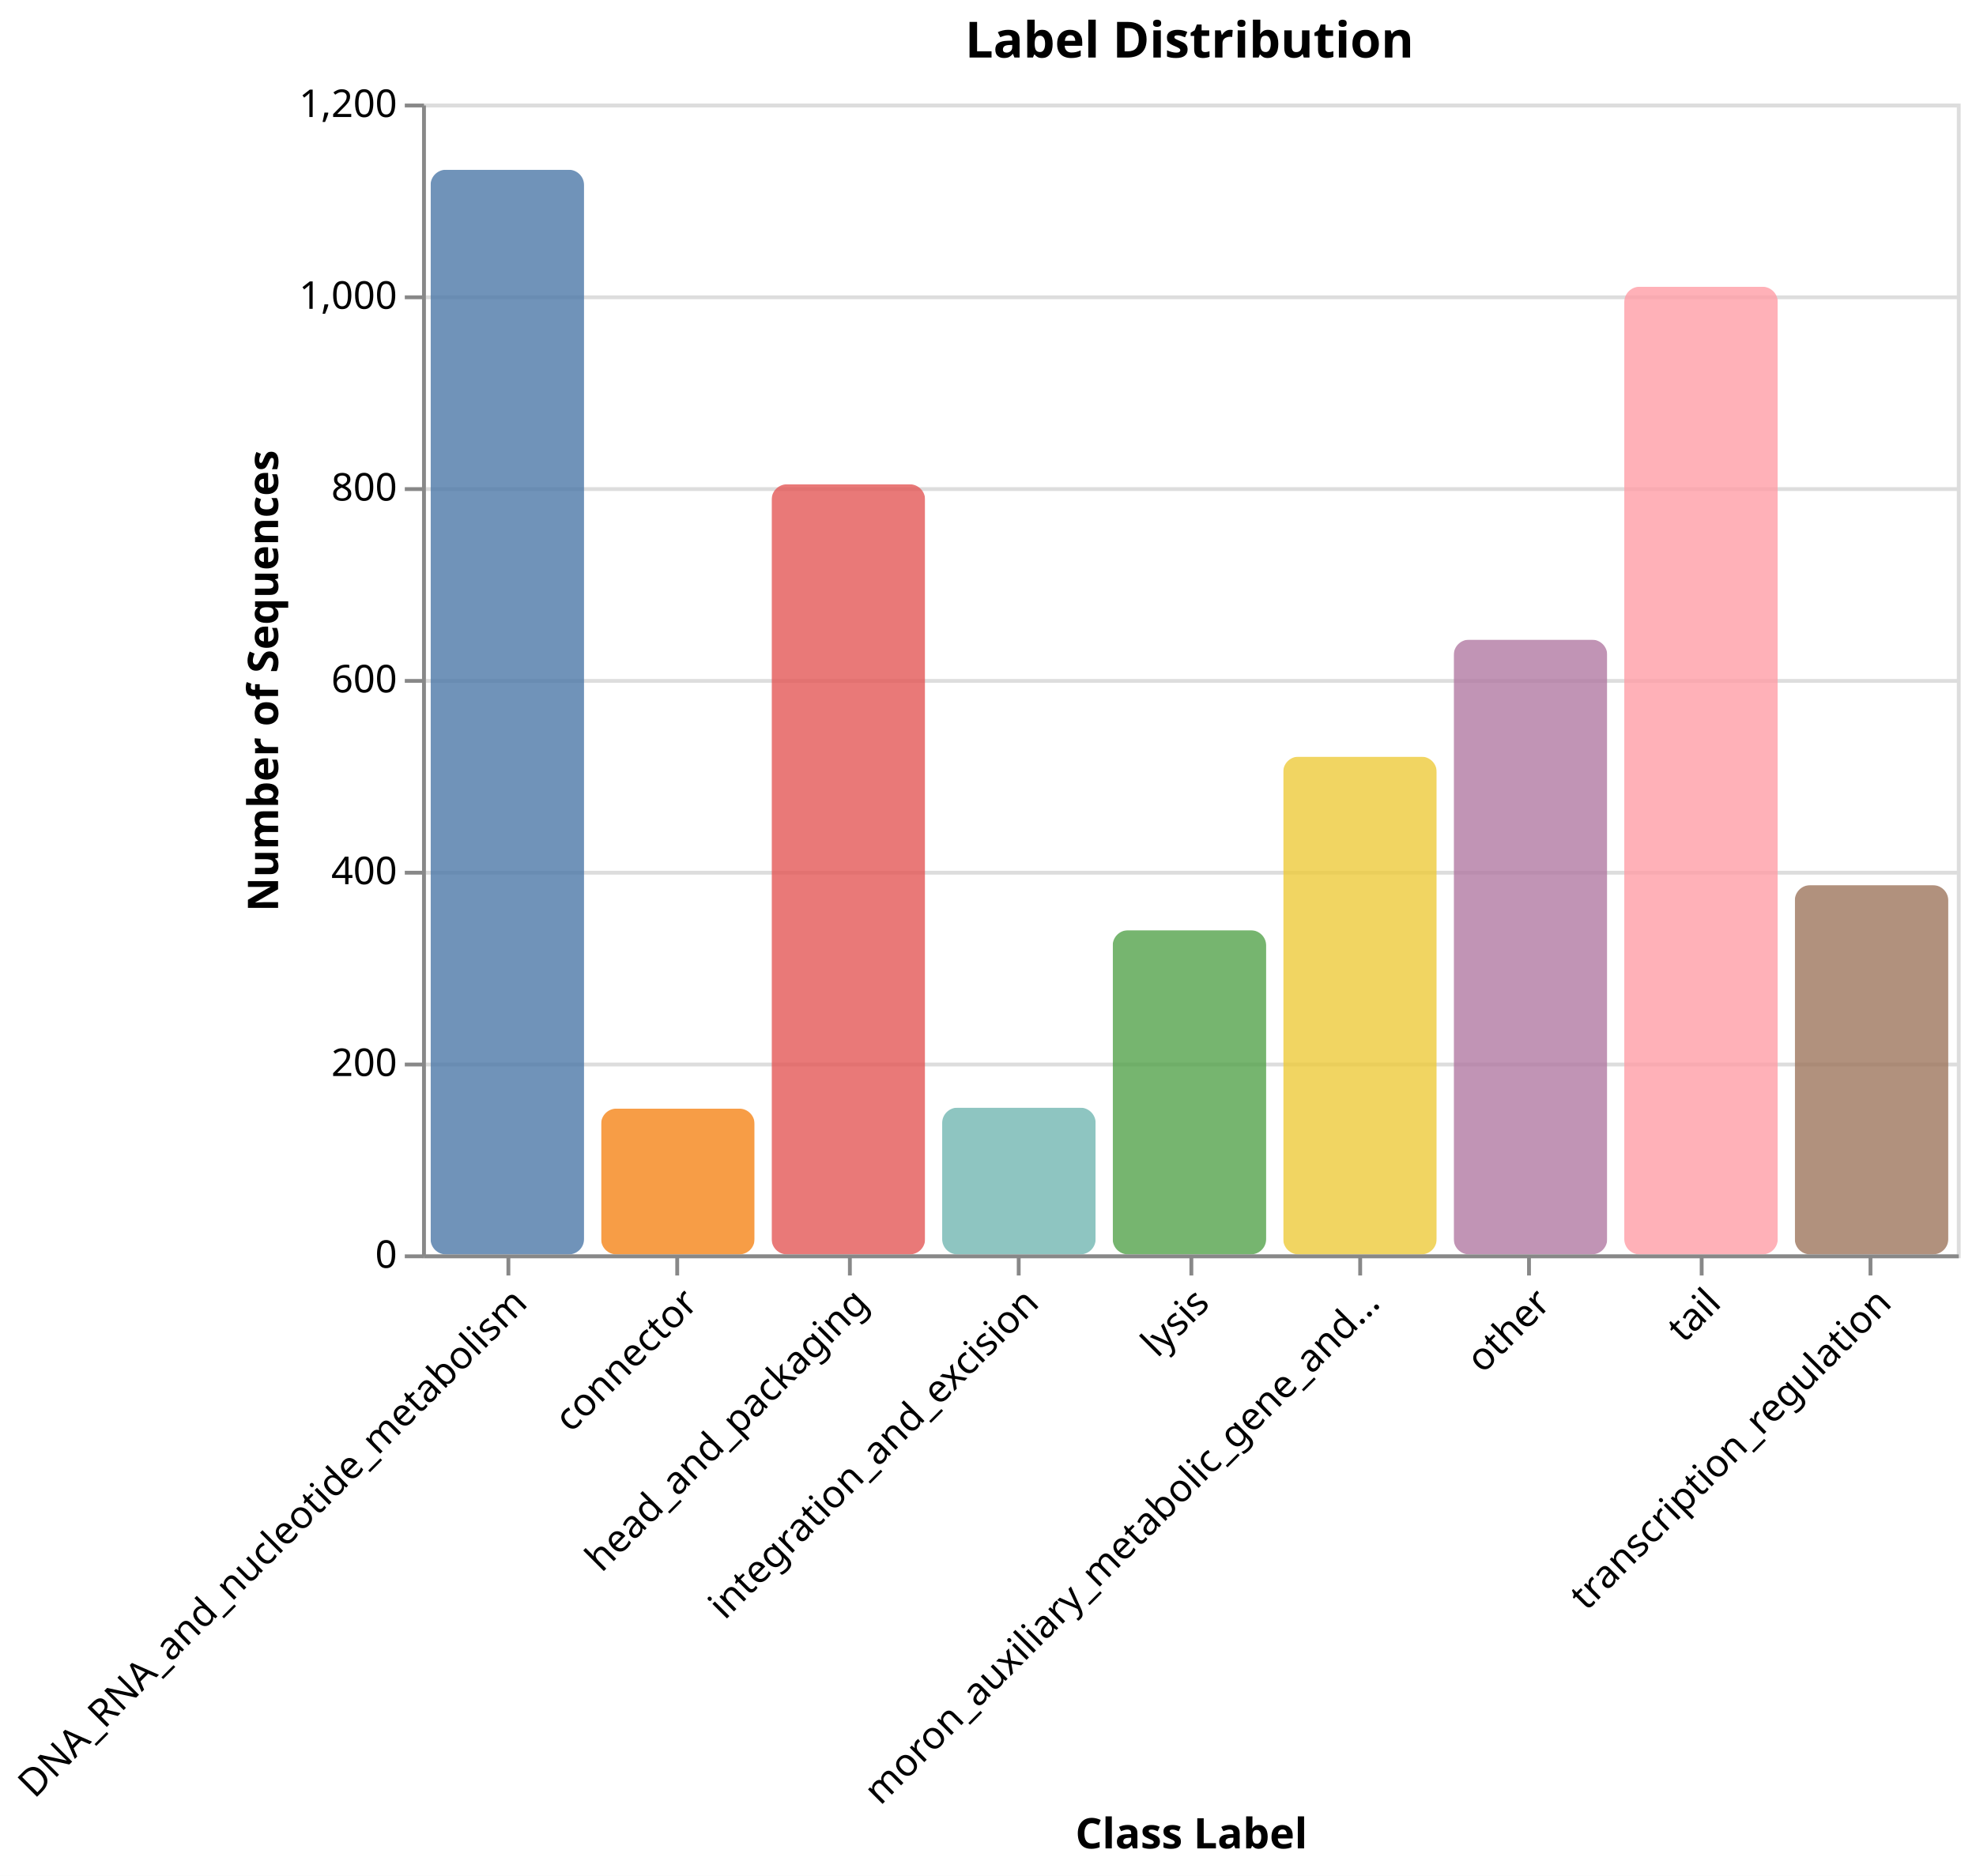
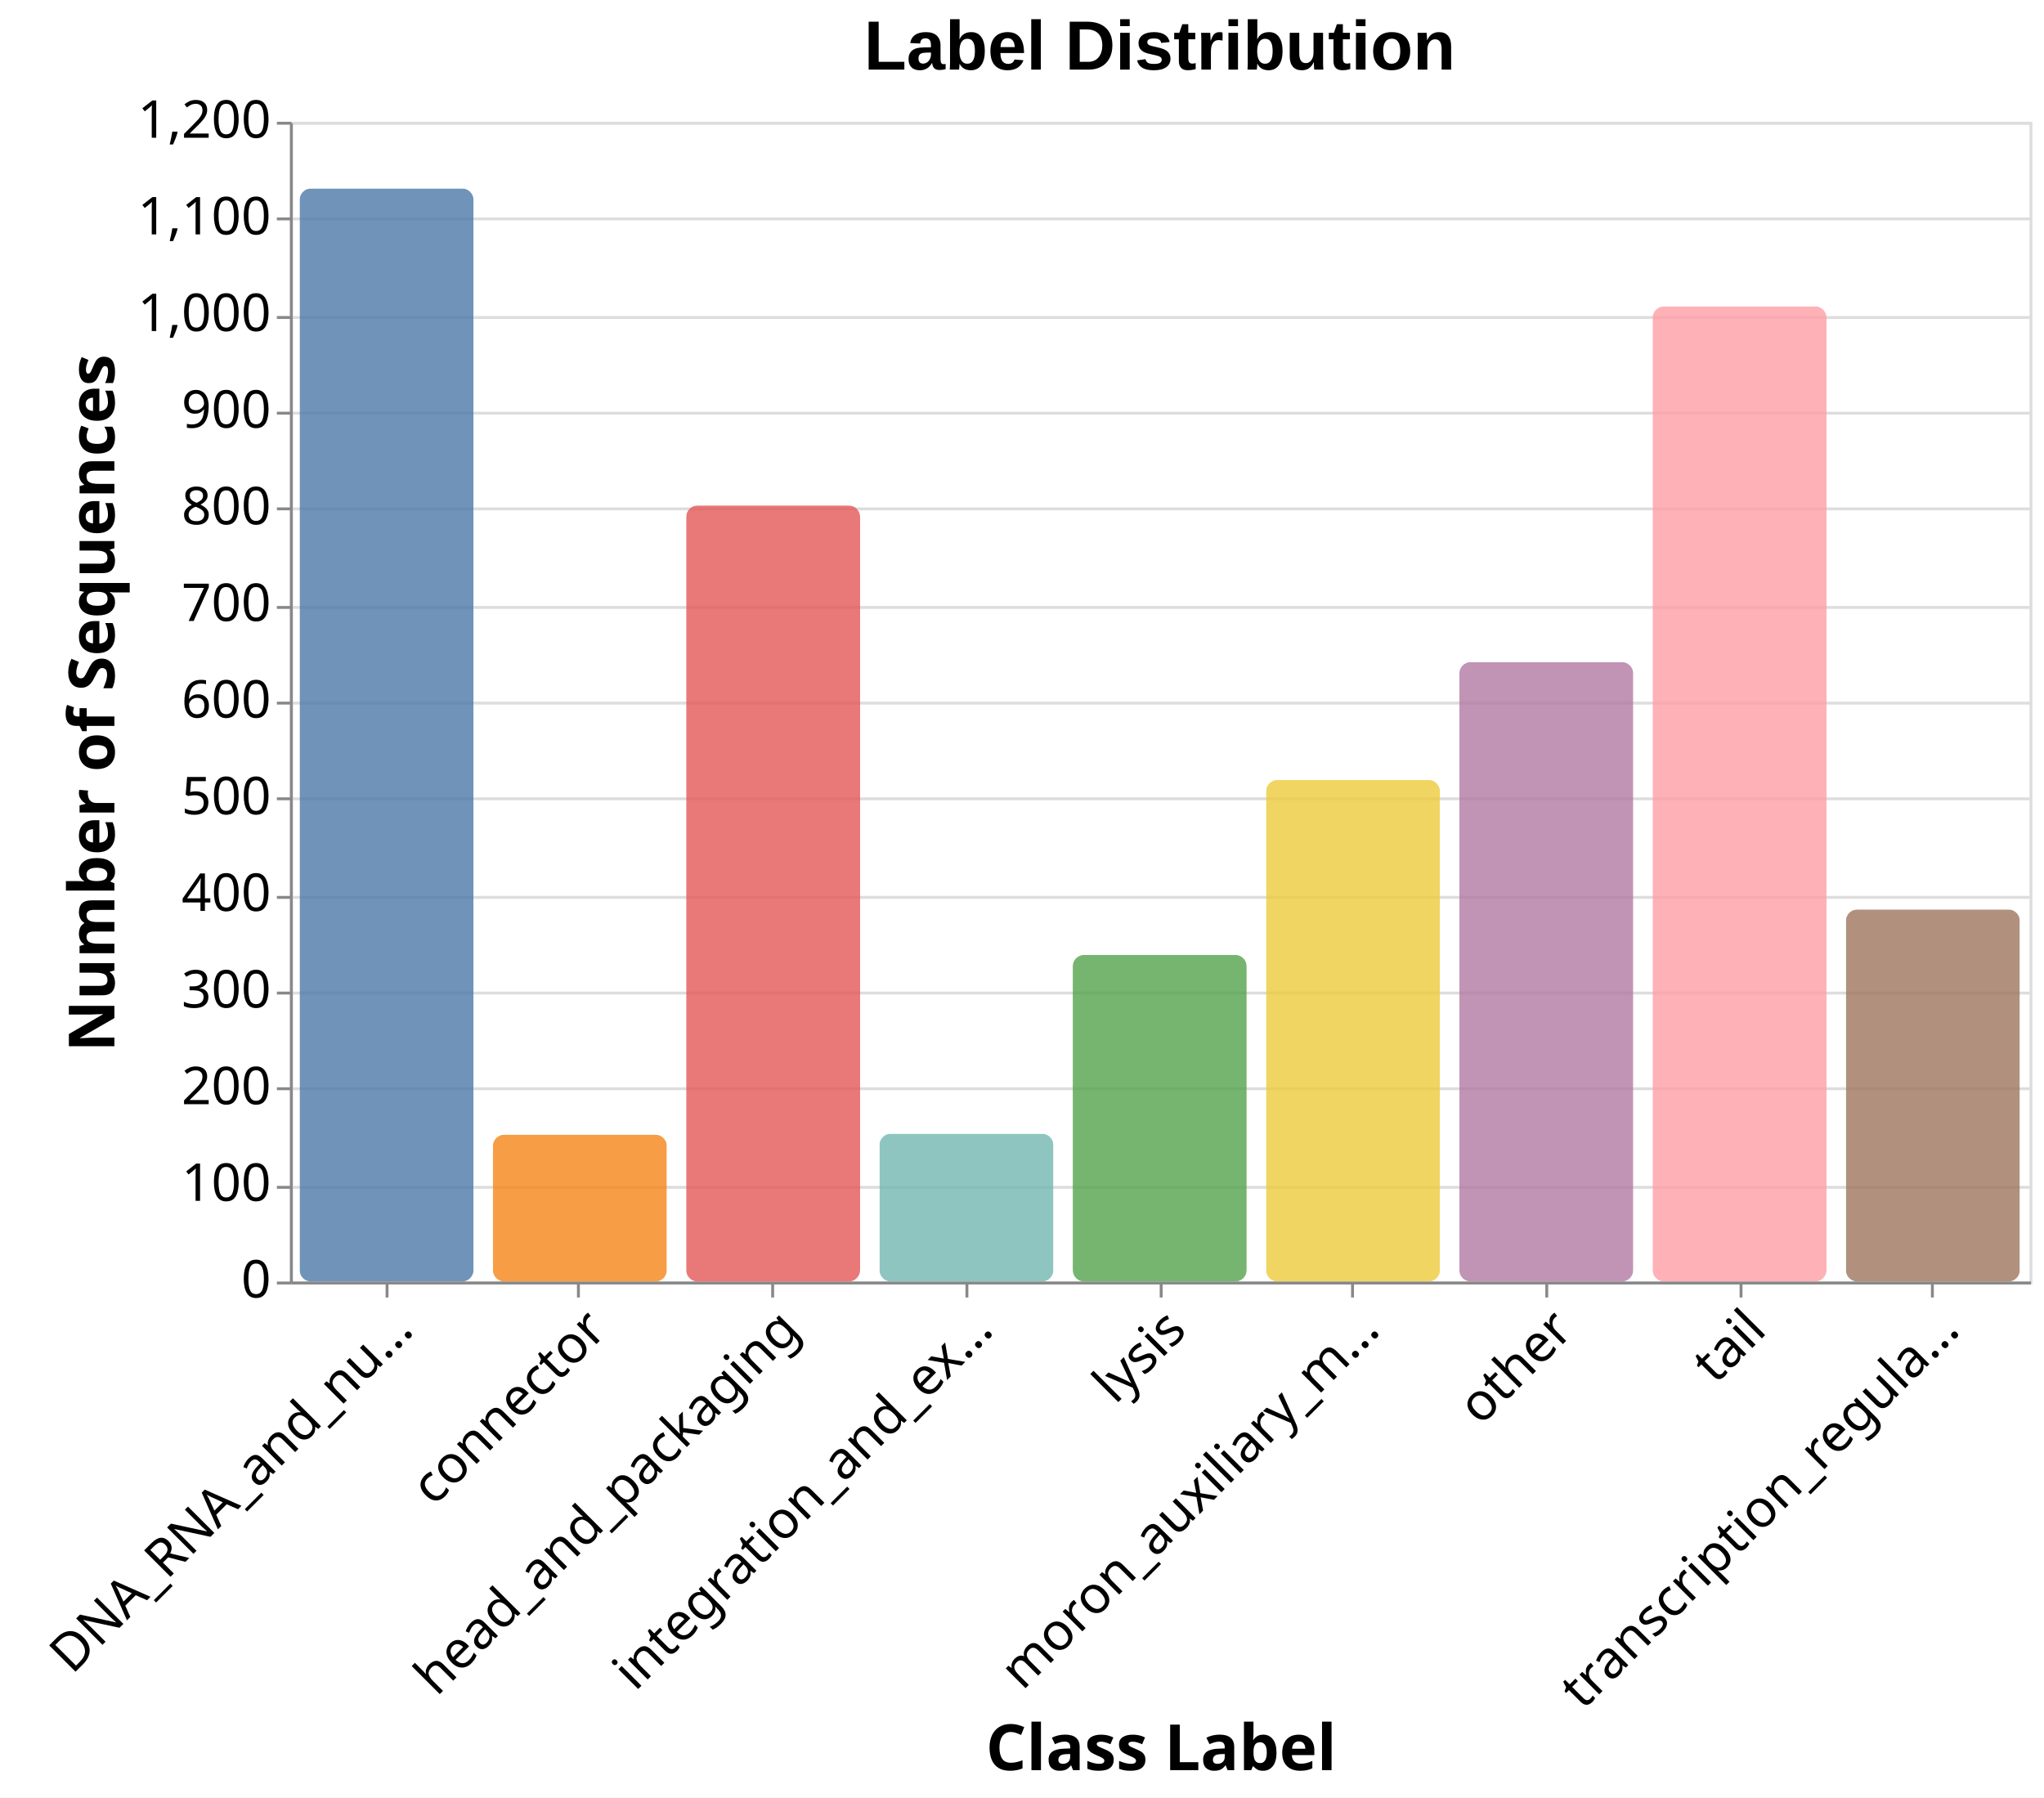
- <svg xmlns="http://www.w3.org/2000/svg" version="1.1" class="marks" width="515" height="489" viewBox="0 0 515 489">
-   <rect width="515" height="489" fill="white" />
-   <g fill="none" stroke-miterlimit="10" transform="translate(110,27)">
+ <svg xmlns="http://www.w3.org/2000/svg" version="1.1" class="marks" width="705" height="620" viewBox="0 0 705 620">
+   <rect width="705" height="620" fill="white" />
+   <g fill="none" stroke-miterlimit="10" transform="translate(100,42)">
    <g class="mark-group role-frame root" role="graphics-object" aria-roledescription="group mark container">
      <g transform="translate(0,0)">
-         <path class="background" aria-hidden="true" d="M0.5,0.5h400v300h-400Z" stroke="#ddd" />
+         <path class="background" aria-hidden="true" d="M0.5,0.5h600v400h-600Z" stroke="#ddd" />
        <g>
          <g class="mark-group role-axis" aria-hidden="true">
            <g transform="translate(0.5,0.5)">
              <path class="background" aria-hidden="true" d="M0,0h0v0h0Z" pointer-events="none" />
              <g>
                <g class="mark-rule role-axis-grid" pointer-events="none">
-                   <line transform="translate(0,300)" x2="400" y2="0" stroke="#ddd" stroke-width="1" opacity="1" />
-                   <line transform="translate(0,250)" x2="400" y2="0" stroke="#ddd" stroke-width="1" opacity="1" />
-                   <line transform="translate(0,200)" x2="400" y2="0" stroke="#ddd" stroke-width="1" opacity="1" />
-                   <line transform="translate(0,150)" x2="400" y2="0" stroke="#ddd" stroke-width="1" opacity="1" />
-                   <line transform="translate(0,100)" x2="400" y2="0" stroke="#ddd" stroke-width="1" opacity="1" />
-                   <line transform="translate(0,50)" x2="400" y2="0" stroke="#ddd" stroke-width="1" opacity="1" />
-                   <line transform="translate(0,0)" x2="400" y2="0" stroke="#ddd" stroke-width="1" opacity="1" />
+                   <line transform="translate(0,400)" x2="600" y2="0" stroke="#ddd" stroke-width="1" opacity="1" />
+                   <line transform="translate(0,367)" x2="600" y2="0" stroke="#ddd" stroke-width="1" opacity="1" />
+                   <line transform="translate(0,333)" x2="600" y2="0" stroke="#ddd" stroke-width="1" opacity="1" />
+                   <line transform="translate(0,300)" x2="600" y2="0" stroke="#ddd" stroke-width="1" opacity="1" />
+                   <line transform="translate(0,267)" x2="600" y2="0" stroke="#ddd" stroke-width="1" opacity="1" />
+                   <line transform="translate(0,233)" x2="600" y2="0" stroke="#ddd" stroke-width="1" opacity="1" />
+                   <line transform="translate(0,200)" x2="600" y2="0" stroke="#ddd" stroke-width="1" opacity="1" />
+                   <line transform="translate(0,167)" x2="600" y2="0" stroke="#ddd" stroke-width="1" opacity="1" />
+                   <line transform="translate(0,133)" x2="600" y2="0" stroke="#ddd" stroke-width="1" opacity="1" />
+                   <line transform="translate(0,100)" x2="600" y2="0" stroke="#ddd" stroke-width="1" opacity="1" />
+                   <line transform="translate(0,67)" x2="600" y2="0" stroke="#ddd" stroke-width="1" opacity="1" />
+                   <line transform="translate(0,33)" x2="600" y2="0" stroke="#ddd" stroke-width="1" opacity="1" />
+                   <line transform="translate(0,0)" x2="600" y2="0" stroke="#ddd" stroke-width="1" opacity="1" />
                </g>
              </g>
              <path class="foreground" aria-hidden="true" d="" pointer-events="none" display="none" />
            </g>
          </g>
          <g class="mark-group role-axis" role="graphics-symbol" aria-roledescription="axis" aria-label="X-axis titled 'Class Label' for a discrete scale with 9 values: DNA_RNA_and_nucleotide_metabolism, connector, head_and_packaging, integration_and_excision, lysis, ending with transcription_regulation">
-             <g transform="translate(0.5,300.5)">
+             <g transform="translate(0.5,400.5)">
              <path class="background" aria-hidden="true" d="M0,0h0v0h0Z" pointer-events="none" />
              <g>
                <g class="mark-rule role-axis-tick" pointer-events="none">
-                   <line transform="translate(22,0)" x2="0" y2="5" stroke="#888" stroke-width="1" opacity="1" />
-                   <line transform="translate(66,0)" x2="0" y2="5" stroke="#888" stroke-width="1" opacity="1" />
-                   <line transform="translate(111,0)" x2="0" y2="5" stroke="#888" stroke-width="1" opacity="1" />
-                   <line transform="translate(155,0)" x2="0" y2="5" stroke="#888" stroke-width="1" opacity="1" />
-                   <line transform="translate(200,0)" x2="0" y2="5" stroke="#888" stroke-width="1" opacity="1" />
-                   <line transform="translate(244,0)" x2="0" y2="5" stroke="#888" stroke-width="1" opacity="1" />
-                   <line transform="translate(288,0)" x2="0" y2="5" stroke="#888" stroke-width="1" opacity="1" />
-                   <line transform="translate(333,0)" x2="0" y2="5" stroke="#888" stroke-width="1" opacity="1" />
-                   <line transform="translate(377,0)" x2="0" y2="5" stroke="#888" stroke-width="1" opacity="1" />
+                   <line transform="translate(33,0)" x2="0" y2="5" stroke="#888" stroke-width="1" opacity="1" />
+                   <line transform="translate(99,0)" x2="0" y2="5" stroke="#888" stroke-width="1" opacity="1" />
+                   <line transform="translate(166,0)" x2="0" y2="5" stroke="#888" stroke-width="1" opacity="1" />
+                   <line transform="translate(233,0)" x2="0" y2="5" stroke="#888" stroke-width="1" opacity="1" />
+                   <line transform="translate(300,0)" x2="0" y2="5" stroke="#888" stroke-width="1" opacity="1" />
+                   <line transform="translate(366,0)" x2="0" y2="5" stroke="#888" stroke-width="1" opacity="1" />
+                   <line transform="translate(433,0)" x2="0" y2="5" stroke="#888" stroke-width="1" opacity="1" />
+                   <line transform="translate(500,0)" x2="0" y2="5" stroke="#888" stroke-width="1" opacity="1" />
+                   <line transform="translate(566,0)" x2="0" y2="5" stroke="#888" stroke-width="1" opacity="1" />
                </g>
                <g class="mark-text role-axis-label" pointer-events="none">
-                   <text text-anchor="end" transform="translate(21.72222,7) rotate(315) translate(0,8)" font-family="sans-serif" font-size="10px" fill="#000" opacity="1">DNA_RNA_and_nucleotide_metabolism</text>
-                   <text text-anchor="end" transform="translate(66.16667,7) rotate(315) translate(0,8)" font-family="sans-serif" font-size="10px" fill="#000" opacity="1">connector</text>
-                   <text text-anchor="end" transform="translate(110.6111,7) rotate(315) translate(0,8)" font-family="sans-serif" font-size="10px" fill="#000" opacity="1">head_and_packaging</text>
-                   <text text-anchor="end" transform="translate(155.0556,7) rotate(315) translate(0,8)" font-family="sans-serif" font-size="10px" fill="#000" opacity="1">integration_and_excision</text>
-                   <text text-anchor="end" transform="translate(199.5,7) rotate(315) translate(0,8)" font-family="sans-serif" font-size="10px" fill="#000" opacity="1">lysis</text>
-                   <text text-anchor="end" transform="translate(243.9444,7) rotate(315) translate(0,8)" font-family="sans-serif" font-size="10px" fill="#000" opacity="1">moron_auxiliary_metabolic_gene_and…</text>
-                   <text text-anchor="end" transform="translate(288.3889,7) rotate(315) translate(0,8)" font-family="sans-serif" font-size="10px" fill="#000" opacity="1">other</text>
-                   <text text-anchor="end" transform="translate(332.8333,7) rotate(315) translate(0,8)" font-family="sans-serif" font-size="10px" fill="#000" opacity="1">tail</text>
-                   <text text-anchor="end" transform="translate(377.2778,7) rotate(315) translate(0,8)" font-family="sans-serif" font-size="10px" fill="#000" opacity="1">transcription_regulation</text>
+                   <text text-anchor="end" transform="translate(32.83333,7) rotate(315) translate(0,14)" font-family="sans-serif" font-size="18px" fill="#000" opacity="1">DNA_RNA_and_nu…</text>
+                   <text text-anchor="end" transform="translate(99.5,7) rotate(315) translate(0,14)" font-family="sans-serif" font-size="18px" fill="#000" opacity="1">connector</text>
+                   <text text-anchor="end" transform="translate(166.1667,7) rotate(315) translate(0,14)" font-family="sans-serif" font-size="18px" fill="#000" opacity="1">head_and_packaging</text>
+                   <text text-anchor="end" transform="translate(232.8333,7) rotate(315) translate(0,14)" font-family="sans-serif" font-size="18px" fill="#000" opacity="1">integration_and_ex…</text>
+                   <text text-anchor="end" transform="translate(299.5,7) rotate(315) translate(0,14)" font-family="sans-serif" font-size="18px" fill="#000" opacity="1">lysis</text>
+                   <text text-anchor="end" transform="translate(366.1667,7) rotate(315) translate(0,14)" font-family="sans-serif" font-size="18px" fill="#000" opacity="1">moron_auxiliary_m…</text>
+                   <text text-anchor="end" transform="translate(432.8333,7) rotate(315) translate(0,14)" font-family="sans-serif" font-size="18px" fill="#000" opacity="1">other</text>
+                   <text text-anchor="end" transform="translate(499.5,7) rotate(315) translate(0,14)" font-family="sans-serif" font-size="18px" fill="#000" opacity="1">tail</text>
+                   <text text-anchor="end" transform="translate(566.1667,7) rotate(315) translate(0,14)" font-family="sans-serif" font-size="18px" fill="#000" opacity="1">transcription_regula…</text>
                </g>
                <g class="mark-rule role-axis-domain" pointer-events="none">
-                   <line transform="translate(0,0)" x2="400" y2="0" stroke="#888" stroke-width="1" opacity="1" />
+                   <line transform="translate(0,0)" x2="600" y2="0" stroke="#888" stroke-width="1" opacity="1" />
                </g>
                <g class="mark-text role-axis-title" pointer-events="none">
-                   <text text-anchor="middle" transform="translate(200,154.3503)" font-family="sans-serif" font-size="11px" font-weight="bold" fill="#000" opacity="1">Class Label</text>
+                   <text text-anchor="middle" transform="translate(300,168.0071)" font-family="sans-serif" font-size="22px" font-weight="bold" fill="#000" opacity="1">Class Label</text>
                </g>
              </g>
              <path class="foreground" aria-hidden="true" d="" pointer-events="none" display="none" />
            </g>
          </g>
          <g class="mark-group role-axis" role="graphics-symbol" aria-roledescription="axis" aria-label="Y-axis titled 'Number of Sequences' for a linear scale with values from 0 to 1,200">
            <g transform="translate(0.5,0.5)">
              <path class="background" aria-hidden="true" d="M0,0h0v0h0Z" pointer-events="none" />
              <g>
                <g class="mark-rule role-axis-tick" pointer-events="none">
+                   <line transform="translate(0,400)" x2="-5" y2="0" stroke="#888" stroke-width="1" opacity="1" />
+                   <line transform="translate(0,367)" x2="-5" y2="0" stroke="#888" stroke-width="1" opacity="1" />
+                   <line transform="translate(0,333)" x2="-5" y2="0" stroke="#888" stroke-width="1" opacity="1" />
                  <line transform="translate(0,300)" x2="-5" y2="0" stroke="#888" stroke-width="1" opacity="1" />
-                   <line transform="translate(0,250)" x2="-5" y2="0" stroke="#888" stroke-width="1" opacity="1" />
+                   <line transform="translate(0,267)" x2="-5" y2="0" stroke="#888" stroke-width="1" opacity="1" />
+                   <line transform="translate(0,233)" x2="-5" y2="0" stroke="#888" stroke-width="1" opacity="1" />
                  <line transform="translate(0,200)" x2="-5" y2="0" stroke="#888" stroke-width="1" opacity="1" />
-                   <line transform="translate(0,150)" x2="-5" y2="0" stroke="#888" stroke-width="1" opacity="1" />
+                   <line transform="translate(0,167)" x2="-5" y2="0" stroke="#888" stroke-width="1" opacity="1" />
+                   <line transform="translate(0,133)" x2="-5" y2="0" stroke="#888" stroke-width="1" opacity="1" />
                  <line transform="translate(0,100)" x2="-5" y2="0" stroke="#888" stroke-width="1" opacity="1" />
-                   <line transform="translate(0,50)" x2="-5" y2="0" stroke="#888" stroke-width="1" opacity="1" />
+                   <line transform="translate(0,67)" x2="-5" y2="0" stroke="#888" stroke-width="1" opacity="1" />
+                   <line transform="translate(0,33)" x2="-5" y2="0" stroke="#888" stroke-width="1" opacity="1" />
                  <line transform="translate(0,0)" x2="-5" y2="0" stroke="#888" stroke-width="1" opacity="1" />
                </g>
                <g class="mark-text role-axis-label" pointer-events="none">
-                   <text text-anchor="end" transform="translate(-7,303)" font-family="sans-serif" font-size="10px" fill="#000" opacity="1">0</text>
-                   <text text-anchor="end" transform="translate(-7,253)" font-family="sans-serif" font-size="10px" fill="#000" opacity="1">200</text>
-                   <text text-anchor="end" transform="translate(-7,203)" font-family="sans-serif" font-size="10px" fill="#000" opacity="1">400</text>
-                   <text text-anchor="end" transform="translate(-7,153)" font-family="sans-serif" font-size="10px" fill="#000" opacity="1">600</text>
-                   <text text-anchor="end" transform="translate(-7,103)" font-family="sans-serif" font-size="10px" fill="#000" opacity="1">800</text>
-                   <text text-anchor="end" transform="translate(-7,53)" font-family="sans-serif" font-size="10px" fill="#000" opacity="1">1,000</text>
-                   <text text-anchor="end" transform="translate(-7,3)" font-family="sans-serif" font-size="10px" fill="#000" opacity="1">1,200</text>
+                   <text text-anchor="end" transform="translate(-7,405)" font-family="sans-serif" font-size="18px" fill="#000" opacity="1">0</text>
+                   <text text-anchor="end" transform="translate(-7,371.6667)" font-family="sans-serif" font-size="18px" fill="#000" opacity="1">100</text>
+                   <text text-anchor="end" transform="translate(-7,338.3333)" font-family="sans-serif" font-size="18px" fill="#000" opacity="1">200</text>
+                   <text text-anchor="end" transform="translate(-7,305)" font-family="sans-serif" font-size="18px" fill="#000" opacity="1">300</text>
+                   <text text-anchor="end" transform="translate(-7,271.6667)" font-family="sans-serif" font-size="18px" fill="#000" opacity="1">400</text>
+                   <text text-anchor="end" transform="translate(-7,238.3333)" font-family="sans-serif" font-size="18px" fill="#000" opacity="1">500</text>
+                   <text text-anchor="end" transform="translate(-7,205)" font-family="sans-serif" font-size="18px" fill="#000" opacity="1">600</text>
+                   <text text-anchor="end" transform="translate(-7,171.6667)" font-family="sans-serif" font-size="18px" fill="#000" opacity="1">700</text>
+                   <text text-anchor="end" transform="translate(-7,138.3333)" font-family="sans-serif" font-size="18px" fill="#000" opacity="1">800</text>
+                   <text text-anchor="end" transform="translate(-7,105)" font-family="sans-serif" font-size="18px" fill="#000" opacity="1">900</text>
+                   <text text-anchor="end" transform="translate(-7,71.66667)" font-family="sans-serif" font-size="18px" fill="#000" opacity="1">1,000</text>
+                   <text text-anchor="end" transform="translate(-7,38.33333)" font-family="sans-serif" font-size="18px" fill="#000" opacity="1">1,100</text>
+                   <text text-anchor="end" transform="translate(-7,5)" font-family="sans-serif" font-size="18px" fill="#000" opacity="1">1,200</text>
                </g>
                <g class="mark-rule role-axis-domain" pointer-events="none">
-                   <line transform="translate(0,300)" x2="0" y2="-300" stroke="#888" stroke-width="1" opacity="1" />
+                   <line transform="translate(0,400)" x2="0" y2="-400" stroke="#888" stroke-width="1" opacity="1" />
                </g>
                <g class="mark-text role-axis-title" pointer-events="none">
-                   <text text-anchor="middle" transform="translate(-36.02441,150) rotate(-90) translate(0,-2)" font-family="sans-serif" font-size="11px" font-weight="bold" fill="#000" opacity="1">Number of Sequences</text>
+                   <text text-anchor="middle" transform="translate(-56.04395,200) rotate(-90) translate(0,-5)" font-family="sans-serif" font-size="22px" font-weight="bold" fill="#000" opacity="1">Number of Sequences</text>
                </g>
              </g>
              <path class="foreground" aria-hidden="true" d="" pointer-events="none" display="none" />
            </g>
          </g>
          <g class="mark-group role-scope" role="graphics-object" aria-roledescription="group mark container">
-             <g transform="translate(313.3333,47.75)">
-               <path class="background" aria-hidden="true" d="M4,0L36,0C38.208,0,40,1.792,40,4L40,248.25C40,250.458,38.208,252.25,36,252.25L4,252.25C1.792,252.25,0,250.458,0,248.25L0,4C0,1.792,1.792,0,4,0Z" />
+             <g transform="translate(470,63.66667)">
+               <path class="background" aria-hidden="true" d="M4,0L56,0C58.208,0,60,1.792,60,4L60,332.333C60,334.541,58.208,336.333,56,336.333L4,336.333C1.792,336.333,0,334.541,0,332.333L0,4C0,1.792,1.792,0,4,0Z" />
              <g clip-path="url(#clip40)">
                <g class="mark-group role-scope" role="graphics-object" aria-roledescription="group mark container">
-                   <g transform="translate(0,-47.75)">
-                     <path class="background" aria-hidden="true" d="M0,0h40v0h-40Z" />
-                     <g>
-                       <g class="mark-rect role-mark marks" role="graphics-object" aria-roledescription="rect mark container">
-                         <path aria-label="Class Label: tail; Number of Sequences: 1009; label: tail; Label: tail; Count: 1009; Percentage: 19.7" role="graphics-symbol" aria-roledescription="bar" d="M0,47.75h40v252.25h-40Z" fill="#ff9da6" opacity="0.8" />
-                       </g>
-                     </g>
-                     <path class="foreground" aria-hidden="true" d="" display="none" />
-                   </g>
-                 </g>
-               </g>
-               <path class="foreground" aria-hidden="true" d="" display="none" />
-             </g>
-             <g transform="translate(91.11111,99.25)">
-               <path class="background" aria-hidden="true" d="M4,0L36,0C38.208,0,40,1.792,40,4L40,196.75C40,198.958,38.208,200.75,36,200.75L4,200.75C1.792,200.75,0,198.958,0,196.75L0,4C0,1.792,1.792,0,4,0Z" />
+                   <g transform="translate(0,-63.66667)">
+                     <path class="background" aria-hidden="true" d="M0,0h60v0h-60Z" />
+                     <g>
+                       <g class="mark-rect role-mark marks" role="graphics-object" aria-roledescription="rect mark container">
+                         <path aria-label="Class Label: tail; Number of Sequences: 1009; label: tail; Label: tail; Count: 1009; Percentage: 19.7" role="graphics-symbol" aria-roledescription="bar" d="M0,63.667h60v336.333h-60Z" fill="#ff9da6" opacity="0.8" />
+                       </g>
+                     </g>
+                     <path class="foreground" aria-hidden="true" d="" display="none" />
+                   </g>
+                 </g>
+               </g>
+               <path class="foreground" aria-hidden="true" d="" display="none" />
+             </g>
+             <g transform="translate(136.6667,132.3333)">
+               <path class="background" aria-hidden="true" d="M4,0L56,0C58.208,0,60,1.792,60,4L60,263.667C60,265.874,58.208,267.667,56,267.667L4,267.667C1.792,267.667,0,265.874,0,263.667L0,4C0,1.792,1.792,0,4,0Z" />
              <g clip-path="url(#clip41)">
                <g class="mark-group role-scope" role="graphics-object" aria-roledescription="group mark container">
-                   <g transform="translate(0,-99.25)">
-                     <path class="background" aria-hidden="true" d="M0,0h40v0h-40Z" />
-                     <g>
-                       <g class="mark-rect role-mark marks" role="graphics-object" aria-roledescription="rect mark container">
-                         <path aria-label="Class Label: head_and_packaging; Number of Sequences: 803; label: head_and_packaging; Label: head_and_packaging; Count: 803; Percentage: 15.6" role="graphics-symbol" aria-roledescription="bar" d="M0,99.25h40v200.75h-40Z" fill="#e45756" opacity="0.8" />
-                       </g>
-                     </g>
-                     <path class="foreground" aria-hidden="true" d="" display="none" />
-                   </g>
-                 </g>
-               </g>
-               <path class="foreground" aria-hidden="true" d="" display="none" />
-             </g>
-             <g transform="translate(2.222222,17.25)">
-               <path class="background" aria-hidden="true" d="M4,0L36,0C38.208,0,40,1.792,40,4L40,278.75C40,280.958,38.208,282.75,36,282.75L4,282.75C1.792,282.75,0,280.958,0,278.75L0,4C0,1.792,1.792,0,4,0Z" />
+                   <g transform="translate(0,-132.3333)">
+                     <path class="background" aria-hidden="true" d="M0,0h60v0h-60Z" />
+                     <g>
+                       <g class="mark-rect role-mark marks" role="graphics-object" aria-roledescription="rect mark container">
+                         <path aria-label="Class Label: head_and_packaging; Number of Sequences: 803; label: head_and_packaging; Label: head_and_packaging; Count: 803; Percentage: 15.6" role="graphics-symbol" aria-roledescription="bar" d="M0,132.333h60v267.667h-60Z" fill="#e45756" opacity="0.8" />
+                       </g>
+                     </g>
+                     <path class="foreground" aria-hidden="true" d="" display="none" />
+                   </g>
+                 </g>
+               </g>
+               <path class="foreground" aria-hidden="true" d="" display="none" />
+             </g>
+             <g transform="translate(3.333333,23)">
+               <path class="background" aria-hidden="true" d="M4,0L56,0C58.208,0,60,1.792,60,4L60,373C60,375.208,58.208,377,56,377L4,377C1.792,377,0,375.208,0,373L0,4C0,1.792,1.792,0,4,0Z" />
              <g clip-path="url(#clip42)">
                <g class="mark-group role-scope" role="graphics-object" aria-roledescription="group mark container">
-                   <g transform="translate(0,-17.25)">
-                     <path class="background" aria-hidden="true" d="M0,0h40v0h-40Z" />
-                     <g>
-                       <g class="mark-rect role-mark marks" role="graphics-object" aria-roledescription="rect mark container">
-                         <path aria-label="Class Label: DNA_RNA_and_nucleotide_metabolism; Number of Sequences: 1131; label: DNA_RNA_and_nucleotide_metabolism; Label: DNA_RNA_and_nucleotide_metabolism; Count: 1131; Percentage: 22.0" role="graphics-symbol" aria-roledescription="bar" d="M0,17.25h40v282.75h-40Z" fill="#4c78a8" opacity="0.8" />
-                       </g>
-                     </g>
-                     <path class="foreground" aria-hidden="true" d="" display="none" />
-                   </g>
-                 </g>
-               </g>
-               <path class="foreground" aria-hidden="true" d="" display="none" />
-             </g>
-             <g transform="translate(180,215.5)">
-               <path class="background" aria-hidden="true" d="M4,0L36,0C38.208,0,40,1.792,40,4L40,80.5C40,82.708,38.208,84.5,36,84.5L4,84.5C1.792,84.5,0,82.708,0,80.5L0,4C0,1.792,1.792,0,4,0Z" />
+                   <g transform="translate(0,-23)">
+                     <path class="background" aria-hidden="true" d="M0,0h60v0h-60Z" />
+                     <g>
+                       <g class="mark-rect role-mark marks" role="graphics-object" aria-roledescription="rect mark container">
+                         <path aria-label="Class Label: DNA_RNA_and_nucleotide_metabolism; Number of Sequences: 1131; label: DNA_RNA_and_nucleotide_metabolism; Label: DNA_RNA_and_nucleotide_metabolism; Count: 1131; Percentage: 22.0" role="graphics-symbol" aria-roledescription="bar" d="M0,23h60v377h-60Z" fill="#4c78a8" opacity="0.8" />
+                       </g>
+                     </g>
+                     <path class="foreground" aria-hidden="true" d="" display="none" />
+                   </g>
+                 </g>
+               </g>
+               <path class="foreground" aria-hidden="true" d="" display="none" />
+             </g>
+             <g transform="translate(270,287.3333)">
+               <path class="background" aria-hidden="true" d="M4,0L56,0C58.208,0,60,1.792,60,4L60,108.667C60,110.874,58.208,112.667,56,112.667L4,112.667C1.792,112.667,0,110.874,0,108.667L0,4C0,1.792,1.792,0,4,0Z" />
              <g clip-path="url(#clip43)">
                <g class="mark-group role-scope" role="graphics-object" aria-roledescription="group mark container">
-                   <g transform="translate(0,-215.5)">
-                     <path class="background" aria-hidden="true" d="M0,0h40v0h-40Z" />
-                     <g>
-                       <g class="mark-rect role-mark marks" role="graphics-object" aria-roledescription="rect mark container">
-                         <path aria-label="Class Label: lysis; Number of Sequences: 338; label: lysis; Label: lysis; Count: 338; Percentage: 6.6" role="graphics-symbol" aria-roledescription="bar" d="M0,215.5h40v84.5h-40Z" fill="#54a24b" opacity="0.8" />
-                       </g>
-                     </g>
-                     <path class="foreground" aria-hidden="true" d="" display="none" />
-                   </g>
-                 </g>
-               </g>
-               <path class="foreground" aria-hidden="true" d="" display="none" />
-             </g>
-             <g transform="translate(224.4444,170.25)">
-               <path class="background" aria-hidden="true" d="M4,0L36,0C38.208,0,40,1.792,40,4L40,125.75C40,127.958,38.208,129.75,36,129.75L4,129.75C1.792,129.75,0,127.958,0,125.75L0,4C0,1.792,1.792,0,4,0Z" />
+                   <g transform="translate(0,-287.3333)">
+                     <path class="background" aria-hidden="true" d="M0,0h60v0h-60Z" />
+                     <g>
+                       <g class="mark-rect role-mark marks" role="graphics-object" aria-roledescription="rect mark container">
+                         <path aria-label="Class Label: lysis; Number of Sequences: 338; label: lysis; Label: lysis; Count: 338; Percentage: 6.6" role="graphics-symbol" aria-roledescription="bar" d="M0,287.333h60v112.667h-60Z" fill="#54a24b" opacity="0.8" />
+                       </g>
+                     </g>
+                     <path class="foreground" aria-hidden="true" d="" display="none" />
+                   </g>
+                 </g>
+               </g>
+               <path class="foreground" aria-hidden="true" d="" display="none" />
+             </g>
+             <g transform="translate(336.6667,227)">
+               <path class="background" aria-hidden="true" d="M4,0L56,0C58.208,0,60,1.792,60,4L60,169C60,171.208,58.208,173,56,173L4,173C1.792,173,0,171.208,0,169L0,4C0,1.792,1.792,0,4,0Z" />
              <g clip-path="url(#clip44)">
                <g class="mark-group role-scope" role="graphics-object" aria-roledescription="group mark container">
-                   <g transform="translate(0,-170.25)">
-                     <path class="background" aria-hidden="true" d="M0,0h40v0h-40Z" />
-                     <g>
-                       <g class="mark-rect role-mark marks" role="graphics-object" aria-roledescription="rect mark container">
-                         <path aria-label="Class Label: moron_auxiliary_metabolic_gene_and_host_takeover; Number of Sequences: 519; label: moron_auxiliary_metabolic_gene_and_host_takeover; Label: moron_auxiliary_metabolic_gene_and_host_takeover; Count: 519; Percentage: 10.1" role="graphics-symbol" aria-roledescription="bar" d="M0,170.25h40v129.75h-40Z" fill="#eeca3b" opacity="0.8" />
-                       </g>
-                     </g>
-                     <path class="foreground" aria-hidden="true" d="" display="none" />
-                   </g>
-                 </g>
-               </g>
-               <path class="foreground" aria-hidden="true" d="" display="none" />
-             </g>
-             <g transform="translate(135.5556,261.75)">
-               <path class="background" aria-hidden="true" d="M4,0L36,0C38.208,0,40,1.792,40,4L40,34.25C40,36.458,38.208,38.25,36,38.25L4,38.25C1.792,38.25,0,36.458,0,34.25L0,4C0,1.792,1.792,0,4,0Z" />
+                   <g transform="translate(0,-227)">
+                     <path class="background" aria-hidden="true" d="M0,0h60v0h-60Z" />
+                     <g>
+                       <g class="mark-rect role-mark marks" role="graphics-object" aria-roledescription="rect mark container">
+                         <path aria-label="Class Label: moron_auxiliary_metabolic_gene_and_host_takeover; Number of Sequences: 519; label: moron_auxiliary_metabolic_gene_and_host_takeover; Label: moron_auxiliary_metabolic_gene_and_host_takeover; Count: 519; Percentage: 10.1" role="graphics-symbol" aria-roledescription="bar" d="M0,227h60v173h-60Z" fill="#eeca3b" opacity="0.8" />
+                       </g>
+                     </g>
+                     <path class="foreground" aria-hidden="true" d="" display="none" />
+                   </g>
+                 </g>
+               </g>
+               <path class="foreground" aria-hidden="true" d="" display="none" />
+             </g>
+             <g transform="translate(203.3333,349)">
+               <path class="background" aria-hidden="true" d="M4,0L56,0C58.208,0,60,1.792,60,4L60,47C60,49.208,58.208,51,56,51L4,51C1.792,51,0,49.208,0,47L0,4C0,1.792,1.792,0,4,0Z" />
              <g clip-path="url(#clip45)">
                <g class="mark-group role-scope" role="graphics-object" aria-roledescription="group mark container">
-                   <g transform="translate(0,-261.75)">
-                     <path class="background" aria-hidden="true" d="M0,0h40v0h-40Z" />
-                     <g>
-                       <g class="mark-rect role-mark marks" role="graphics-object" aria-roledescription="rect mark container">
-                         <path aria-label="Class Label: integration_and_excision; Number of Sequences: 153; label: integration_and_excision; Label: integration_and_excision; Count: 153; Percentage: 3.0" role="graphics-symbol" aria-roledescription="bar" d="M0,261.75h40v38.25h-40Z" fill="#72b7b2" opacity="0.8" />
-                       </g>
-                     </g>
-                     <path class="foreground" aria-hidden="true" d="" display="none" />
-                   </g>
-                 </g>
-               </g>
-               <path class="foreground" aria-hidden="true" d="" display="none" />
-             </g>
-             <g transform="translate(268.8889,139.75)">
-               <path class="background" aria-hidden="true" d="M4,0L36,0C38.208,0,40,1.792,40,4L40,156.25C40,158.458,38.208,160.25,36,160.25L4,160.25C1.792,160.25,0,158.458,0,156.25L0,4C0,1.792,1.792,0,4,0Z" />
+                   <g transform="translate(0,-349)">
+                     <path class="background" aria-hidden="true" d="M0,0h60v0h-60Z" />
+                     <g>
+                       <g class="mark-rect role-mark marks" role="graphics-object" aria-roledescription="rect mark container">
+                         <path aria-label="Class Label: integration_and_excision; Number of Sequences: 153; label: integration_and_excision; Label: integration_and_excision; Count: 153; Percentage: 3.0" role="graphics-symbol" aria-roledescription="bar" d="M0,349h60v51h-60Z" fill="#72b7b2" opacity="0.8" />
+                       </g>
+                     </g>
+                     <path class="foreground" aria-hidden="true" d="" display="none" />
+                   </g>
+                 </g>
+               </g>
+               <path class="foreground" aria-hidden="true" d="" display="none" />
+             </g>
+             <g transform="translate(403.3333,186.3333)">
+               <path class="background" aria-hidden="true" d="M4,0L56,0C58.208,0,60,1.792,60,4L60,209.667C60,211.874,58.208,213.667,56,213.667L4,213.667C1.792,213.667,0,211.874,0,209.667L0,4C0,1.792,1.792,0,4,0Z" />
              <g clip-path="url(#clip46)">
                <g class="mark-group role-scope" role="graphics-object" aria-roledescription="group mark container">
-                   <g transform="translate(0,-139.75)">
-                     <path class="background" aria-hidden="true" d="M0,0h40v0h-40Z" />
-                     <g>
-                       <g class="mark-rect role-mark marks" role="graphics-object" aria-roledescription="rect mark container">
-                         <path aria-label="Class Label: other; Number of Sequences: 641; label: other; Label: other; Count: 641; Percentage: 12.5" role="graphics-symbol" aria-roledescription="bar" d="M0,139.75h40v160.25h-40Z" fill="#b279a2" opacity="0.8" />
-                       </g>
-                     </g>
-                     <path class="foreground" aria-hidden="true" d="" display="none" />
-                   </g>
-                 </g>
-               </g>
-               <path class="foreground" aria-hidden="true" d="" display="none" />
-             </g>
-             <g transform="translate(357.7778,203.75)">
-               <path class="background" aria-hidden="true" d="M4,0L36,0C38.208,0,40,1.792,40,4L40,92.25C40,94.458,38.208,96.25,36,96.25L4,96.25C1.792,96.25,0,94.458,0,92.25L0,4C0,1.792,1.792,0,4,0Z" />
+                   <g transform="translate(0,-186.3333)">
+                     <path class="background" aria-hidden="true" d="M0,0h60v0h-60Z" />
+                     <g>
+                       <g class="mark-rect role-mark marks" role="graphics-object" aria-roledescription="rect mark container">
+                         <path aria-label="Class Label: other; Number of Sequences: 641; label: other; Label: other; Count: 641; Percentage: 12.5" role="graphics-symbol" aria-roledescription="bar" d="M0,186.333h60v213.667h-60Z" fill="#b279a2" opacity="0.8" />
+                       </g>
+                     </g>
+                     <path class="foreground" aria-hidden="true" d="" display="none" />
+                   </g>
+                 </g>
+               </g>
+               <path class="foreground" aria-hidden="true" d="" display="none" />
+             </g>
+             <g transform="translate(536.6667,271.6667)">
+               <path class="background" aria-hidden="true" d="M4,0L56,0C58.208,0,60,1.792,60,4L60,124.333C60,126.541,58.208,128.333,56,128.333L4,128.333C1.792,128.333,0,126.541,0,124.333L0,4C0,1.792,1.792,0,4,0Z" />
              <g clip-path="url(#clip47)">
                <g class="mark-group role-scope" role="graphics-object" aria-roledescription="group mark container">
-                   <g transform="translate(0,-203.75)">
-                     <path class="background" aria-hidden="true" d="M0,0h40v0h-40Z" />
-                     <g>
-                       <g class="mark-rect role-mark marks" role="graphics-object" aria-roledescription="rect mark container">
-                         <path aria-label="Class Label: transcription_regulation; Number of Sequences: 385; label: transcription_regulation; Label: transcription_regulation; Count: 385; Percentage: 7.5" role="graphics-symbol" aria-roledescription="bar" d="M0,203.75h40v96.25h-40Z" fill="#9d755d" opacity="0.8" />
-                       </g>
-                     </g>
-                     <path class="foreground" aria-hidden="true" d="" display="none" />
-                   </g>
-                 </g>
-               </g>
-               <path class="foreground" aria-hidden="true" d="" display="none" />
-             </g>
-             <g transform="translate(46.66667,262)">
-               <path class="background" aria-hidden="true" d="M4,0L36,0C38.208,0,40,1.792,40,4L40,34C40,36.208,38.208,38,36,38L4,38C1.792,38,0,36.208,0,34L0,4C0,1.792,1.792,0,4,0Z" />
+                   <g transform="translate(0,-271.6667)">
+                     <path class="background" aria-hidden="true" d="M0,0h60v0h-60Z" />
+                     <g>
+                       <g class="mark-rect role-mark marks" role="graphics-object" aria-roledescription="rect mark container">
+                         <path aria-label="Class Label: transcription_regulation; Number of Sequences: 385; label: transcription_regulation; Label: transcription_regulation; Count: 385; Percentage: 7.5" role="graphics-symbol" aria-roledescription="bar" d="M0,271.667h60v128.333h-60Z" fill="#9d755d" opacity="0.8" />
+                       </g>
+                     </g>
+                     <path class="foreground" aria-hidden="true" d="" display="none" />
+                   </g>
+                 </g>
+               </g>
+               <path class="foreground" aria-hidden="true" d="" display="none" />
+             </g>
+             <g transform="translate(70,349.3333)">
+               <path class="background" aria-hidden="true" d="M4,0L56,0C58.208,0,60,1.792,60,4L60,46.667C60,48.874,58.208,50.667,56,50.667L4,50.667C1.792,50.667,0,48.874,0,46.667L0,4C0,1.792,1.792,0,4,0Z" />
              <g clip-path="url(#clip48)">
                <g class="mark-group role-scope" role="graphics-object" aria-roledescription="group mark container">
-                   <g transform="translate(0,-262)">
-                     <path class="background" aria-hidden="true" d="M0,0h40v0h-40Z" />
-                     <g>
-                       <g class="mark-rect role-mark marks" role="graphics-object" aria-roledescription="rect mark container">
-                         <path aria-label="Class Label: connector; Number of Sequences: 152; label: connector; Label: connector; Count: 152; Percentage: 3.0" role="graphics-symbol" aria-roledescription="bar" d="M0,262h40v38h-40Z" fill="#f58518" opacity="0.8" />
+                   <g transform="translate(0,-349.3333)">
+                     <path class="background" aria-hidden="true" d="M0,0h60v0h-60Z" />
+                     <g>
+                       <g class="mark-rect role-mark marks" role="graphics-object" aria-roledescription="rect mark container">
+                         <path aria-label="Class Label: connector; Number of Sequences: 152; label: connector; Label: connector; Count: 152; Percentage: 3.0" role="graphics-symbol" aria-roledescription="bar" d="M0,349.333h60v50.667h-60Z" fill="#f58518" opacity="0.8" />
                      </g>
                    </g>
                    <path class="foreground" aria-hidden="true" d="" display="none" />
                  </g>
                </g>
              </g>
              <path class="foreground" aria-hidden="true" d="" display="none" />
            </g>
          </g>
          <g class="mark-group role-title">
-             <g transform="translate(200,-22)">
+             <g transform="translate(300,-37)">
              <path class="background" aria-hidden="true" d="M0,0h0v0h0Z" pointer-events="none" />
              <g>
                <g class="mark-text role-title-text" role="graphics-symbol" aria-roledescription="title" aria-label="Title text 'Label Distribution'" pointer-events="none">
-                   <text text-anchor="middle" transform="translate(0,10)" font-family="sans-serif" font-size="13px" font-weight="bold" fill="#000" opacity="1">Label Distribution</text>
+                   <text text-anchor="middle" transform="translate(0,19)" font-family="Liberation Sans" font-size="24px" font-weight="bold" fill="#000" opacity="1">Label Distribution</text>
                </g>
              </g>
              <path class="foreground" aria-hidden="true" d="" pointer-events="none" display="none" />
            </g>
          </g>
        </g>
        <path class="foreground" aria-hidden="true" d="" display="none" />
      </g>
    </g>
  </g>
  <defs>
    <clipPath id="clip40">
-       <path d="M4,0L36,0C38.208,0,40,1.792,40,4L40,248.25C40,250.458,38.208,252.25,36,252.25L4,252.25C1.792,252.25,0,250.458,0,248.25L0,4C0,1.792,1.792,0,4,0Z" />
+       <path d="M4,0L56,0C58.208,0,60,1.792,60,4L60,332.333C60,334.541,58.208,336.333,56,336.333L4,336.333C1.792,336.333,0,334.541,0,332.333L0,4C0,1.792,1.792,0,4,0Z" />
    </clipPath>
    <clipPath id="clip41">
-       <path d="M4,0L36,0C38.208,0,40,1.792,40,4L40,196.75C40,198.958,38.208,200.75,36,200.75L4,200.75C1.792,200.75,0,198.958,0,196.75L0,4C0,1.792,1.792,0,4,0Z" />
+       <path d="M4,0L56,0C58.208,0,60,1.792,60,4L60,263.667C60,265.874,58.208,267.667,56,267.667L4,267.667C1.792,267.667,0,265.874,0,263.667L0,4C0,1.792,1.792,0,4,0Z" />
    </clipPath>
    <clipPath id="clip42">
-       <path d="M4,0L36,0C38.208,0,40,1.792,40,4L40,278.75C40,280.958,38.208,282.75,36,282.75L4,282.75C1.792,282.75,0,280.958,0,278.75L0,4C0,1.792,1.792,0,4,0Z" />
+       <path d="M4,0L56,0C58.208,0,60,1.792,60,4L60,373C60,375.208,58.208,377,56,377L4,377C1.792,377,0,375.208,0,373L0,4C0,1.792,1.792,0,4,0Z" />
    </clipPath>
    <clipPath id="clip43">
-       <path d="M4,0L36,0C38.208,0,40,1.792,40,4L40,80.5C40,82.708,38.208,84.5,36,84.5L4,84.5C1.792,84.5,0,82.708,0,80.5L0,4C0,1.792,1.792,0,4,0Z" />
+       <path d="M4,0L56,0C58.208,0,60,1.792,60,4L60,108.667C60,110.874,58.208,112.667,56,112.667L4,112.667C1.792,112.667,0,110.874,0,108.667L0,4C0,1.792,1.792,0,4,0Z" />
    </clipPath>
    <clipPath id="clip44">
-       <path d="M4,0L36,0C38.208,0,40,1.792,40,4L40,125.75C40,127.958,38.208,129.75,36,129.75L4,129.75C1.792,129.75,0,127.958,0,125.75L0,4C0,1.792,1.792,0,4,0Z" />
+       <path d="M4,0L56,0C58.208,0,60,1.792,60,4L60,169C60,171.208,58.208,173,56,173L4,173C1.792,173,0,171.208,0,169L0,4C0,1.792,1.792,0,4,0Z" />
    </clipPath>
    <clipPath id="clip45">
-       <path d="M4,0L36,0C38.208,0,40,1.792,40,4L40,34.25C40,36.458,38.208,38.25,36,38.25L4,38.25C1.792,38.25,0,36.458,0,34.25L0,4C0,1.792,1.792,0,4,0Z" />
+       <path d="M4,0L56,0C58.208,0,60,1.792,60,4L60,47C60,49.208,58.208,51,56,51L4,51C1.792,51,0,49.208,0,47L0,4C0,1.792,1.792,0,4,0Z" />
    </clipPath>
    <clipPath id="clip46">
-       <path d="M4,0L36,0C38.208,0,40,1.792,40,4L40,156.25C40,158.458,38.208,160.25,36,160.25L4,160.25C1.792,160.25,0,158.458,0,156.25L0,4C0,1.792,1.792,0,4,0Z" />
+       <path d="M4,0L56,0C58.208,0,60,1.792,60,4L60,209.667C60,211.874,58.208,213.667,56,213.667L4,213.667C1.792,213.667,0,211.874,0,209.667L0,4C0,1.792,1.792,0,4,0Z" />
    </clipPath>
    <clipPath id="clip47">
-       <path d="M4,0L36,0C38.208,0,40,1.792,40,4L40,92.25C40,94.458,38.208,96.25,36,96.25L4,96.25C1.792,96.25,0,94.458,0,92.25L0,4C0,1.792,1.792,0,4,0Z" />
+       <path d="M4,0L56,0C58.208,0,60,1.792,60,4L60,124.333C60,126.541,58.208,128.333,56,128.333L4,128.333C1.792,128.333,0,126.541,0,124.333L0,4C0,1.792,1.792,0,4,0Z" />
    </clipPath>
    <clipPath id="clip48">
-       <path d="M4,0L36,0C38.208,0,40,1.792,40,4L40,34C40,36.208,38.208,38,36,38L4,38C1.792,38,0,36.208,0,34L0,4C0,1.792,1.792,0,4,0Z" />
+       <path d="M4,0L56,0C58.208,0,60,1.792,60,4L60,46.667C60,48.874,58.208,50.667,56,50.667L4,50.667C1.792,50.667,0,48.874,0,46.667L0,4C0,1.792,1.792,0,4,0Z" />
    </clipPath>
  </defs>
</svg>
